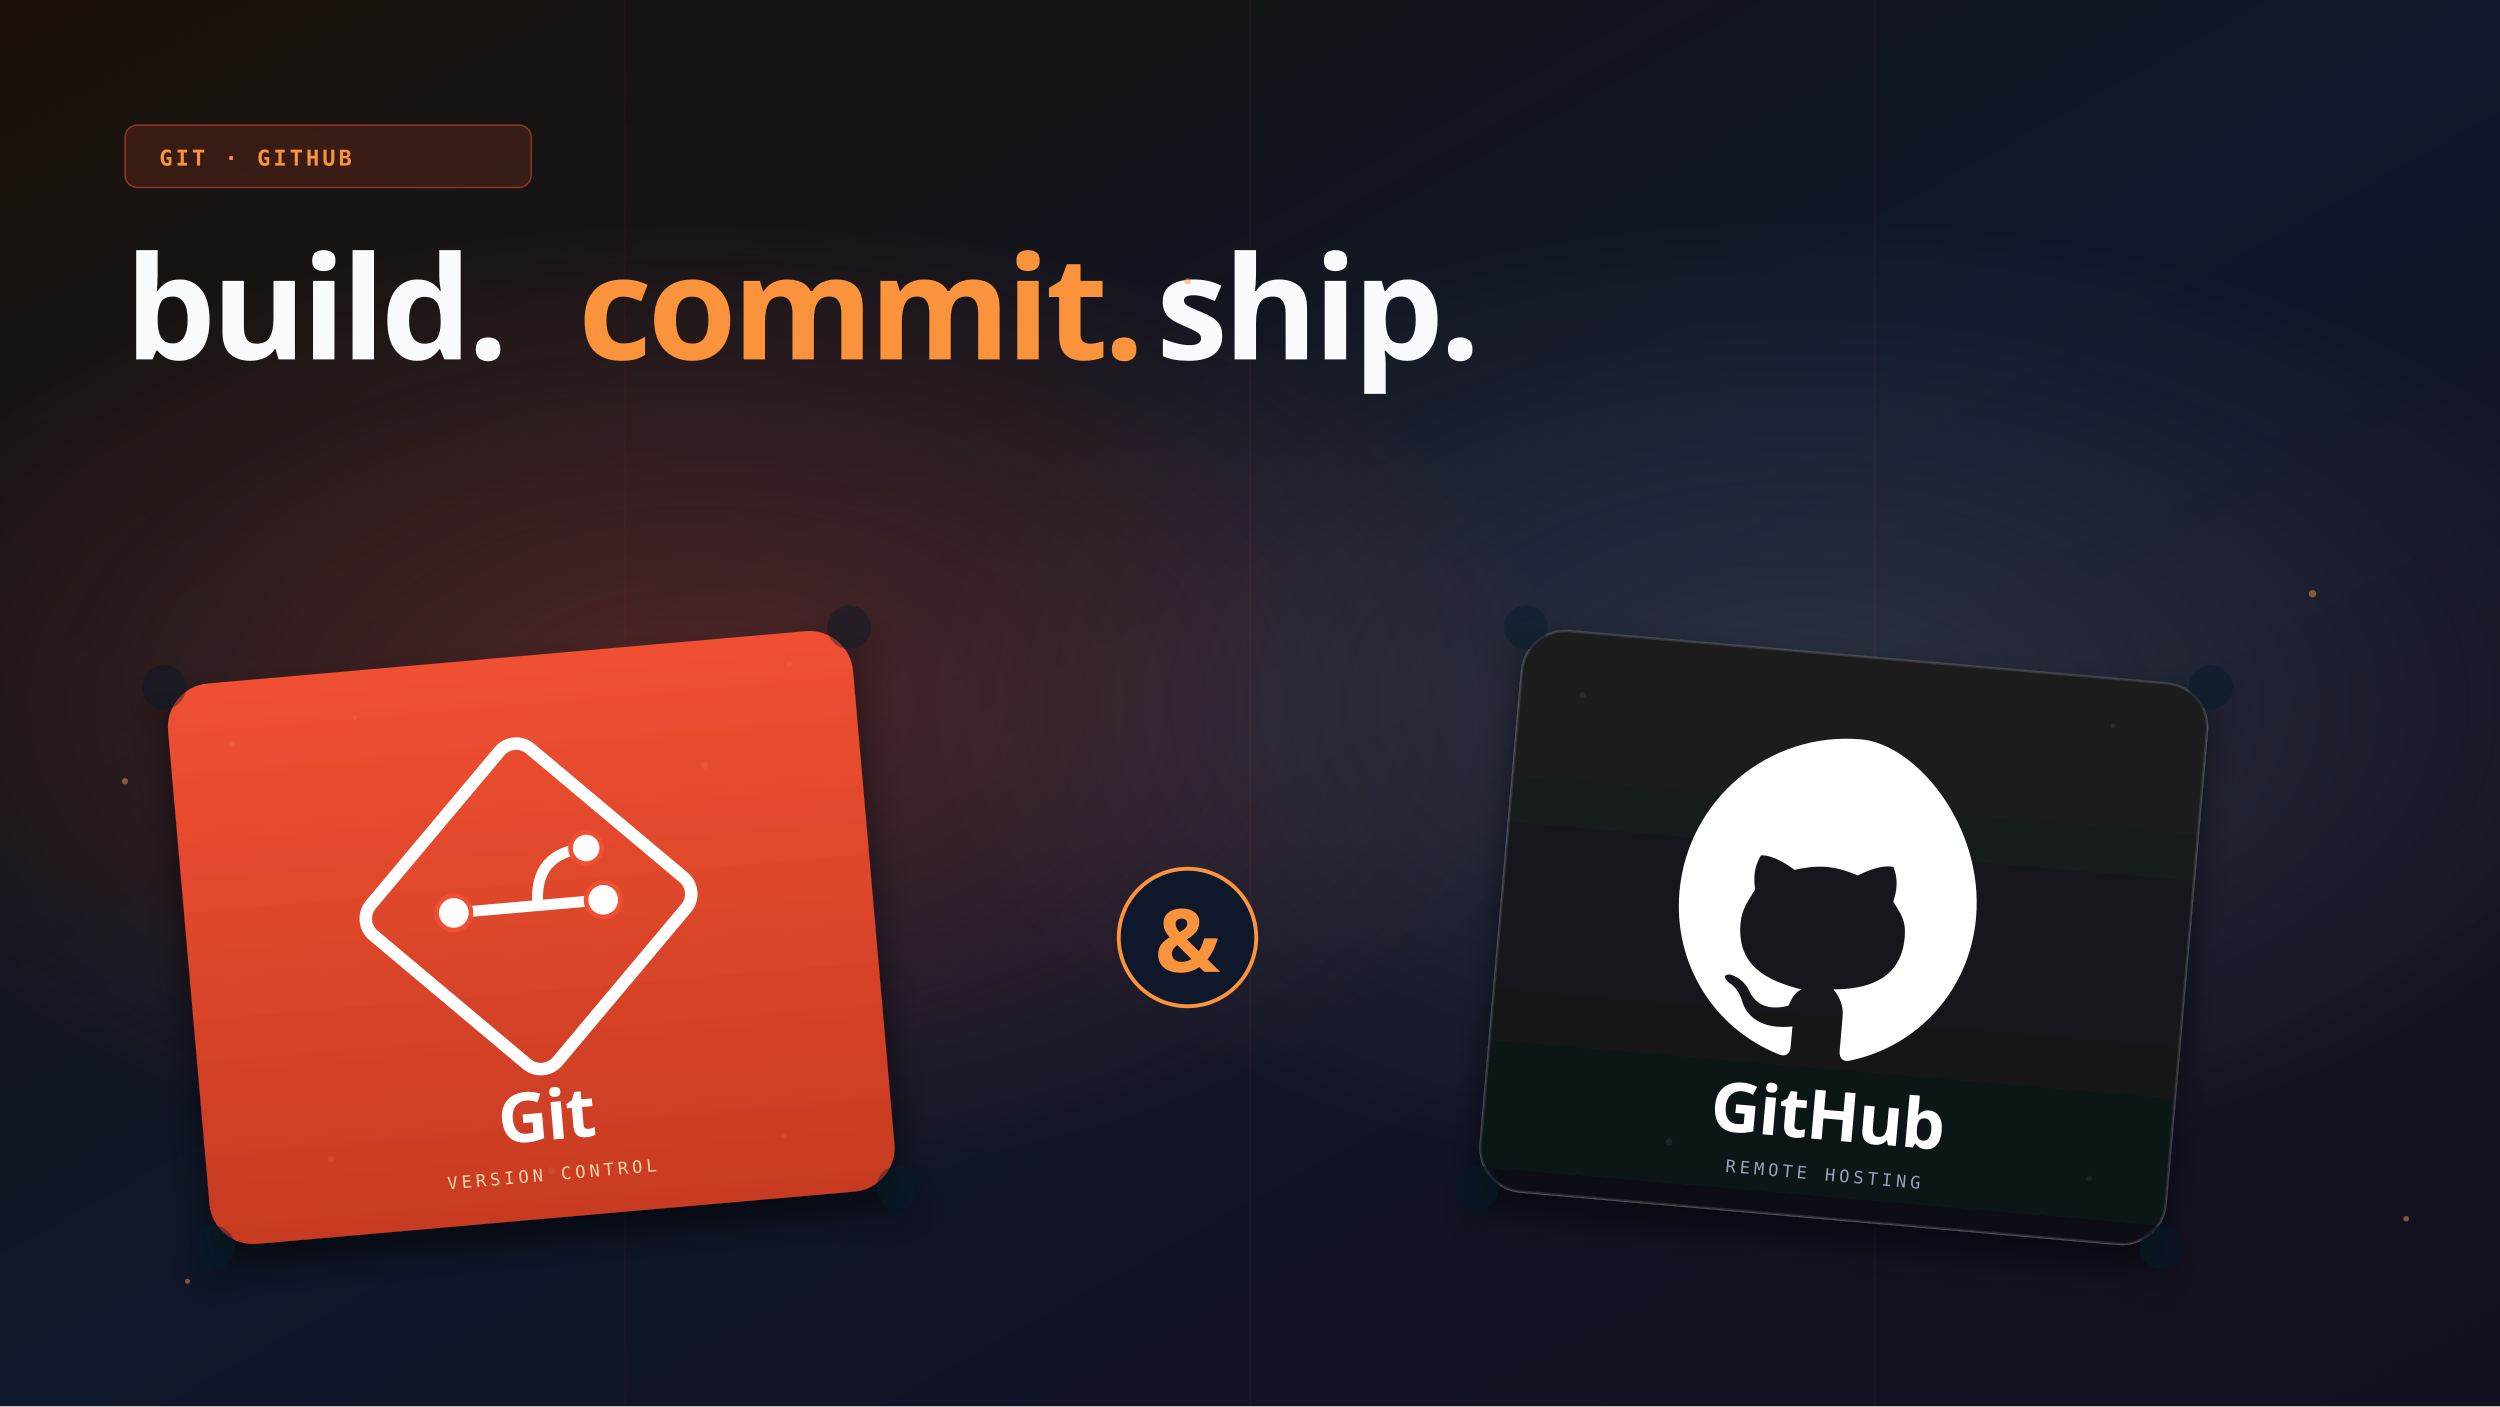
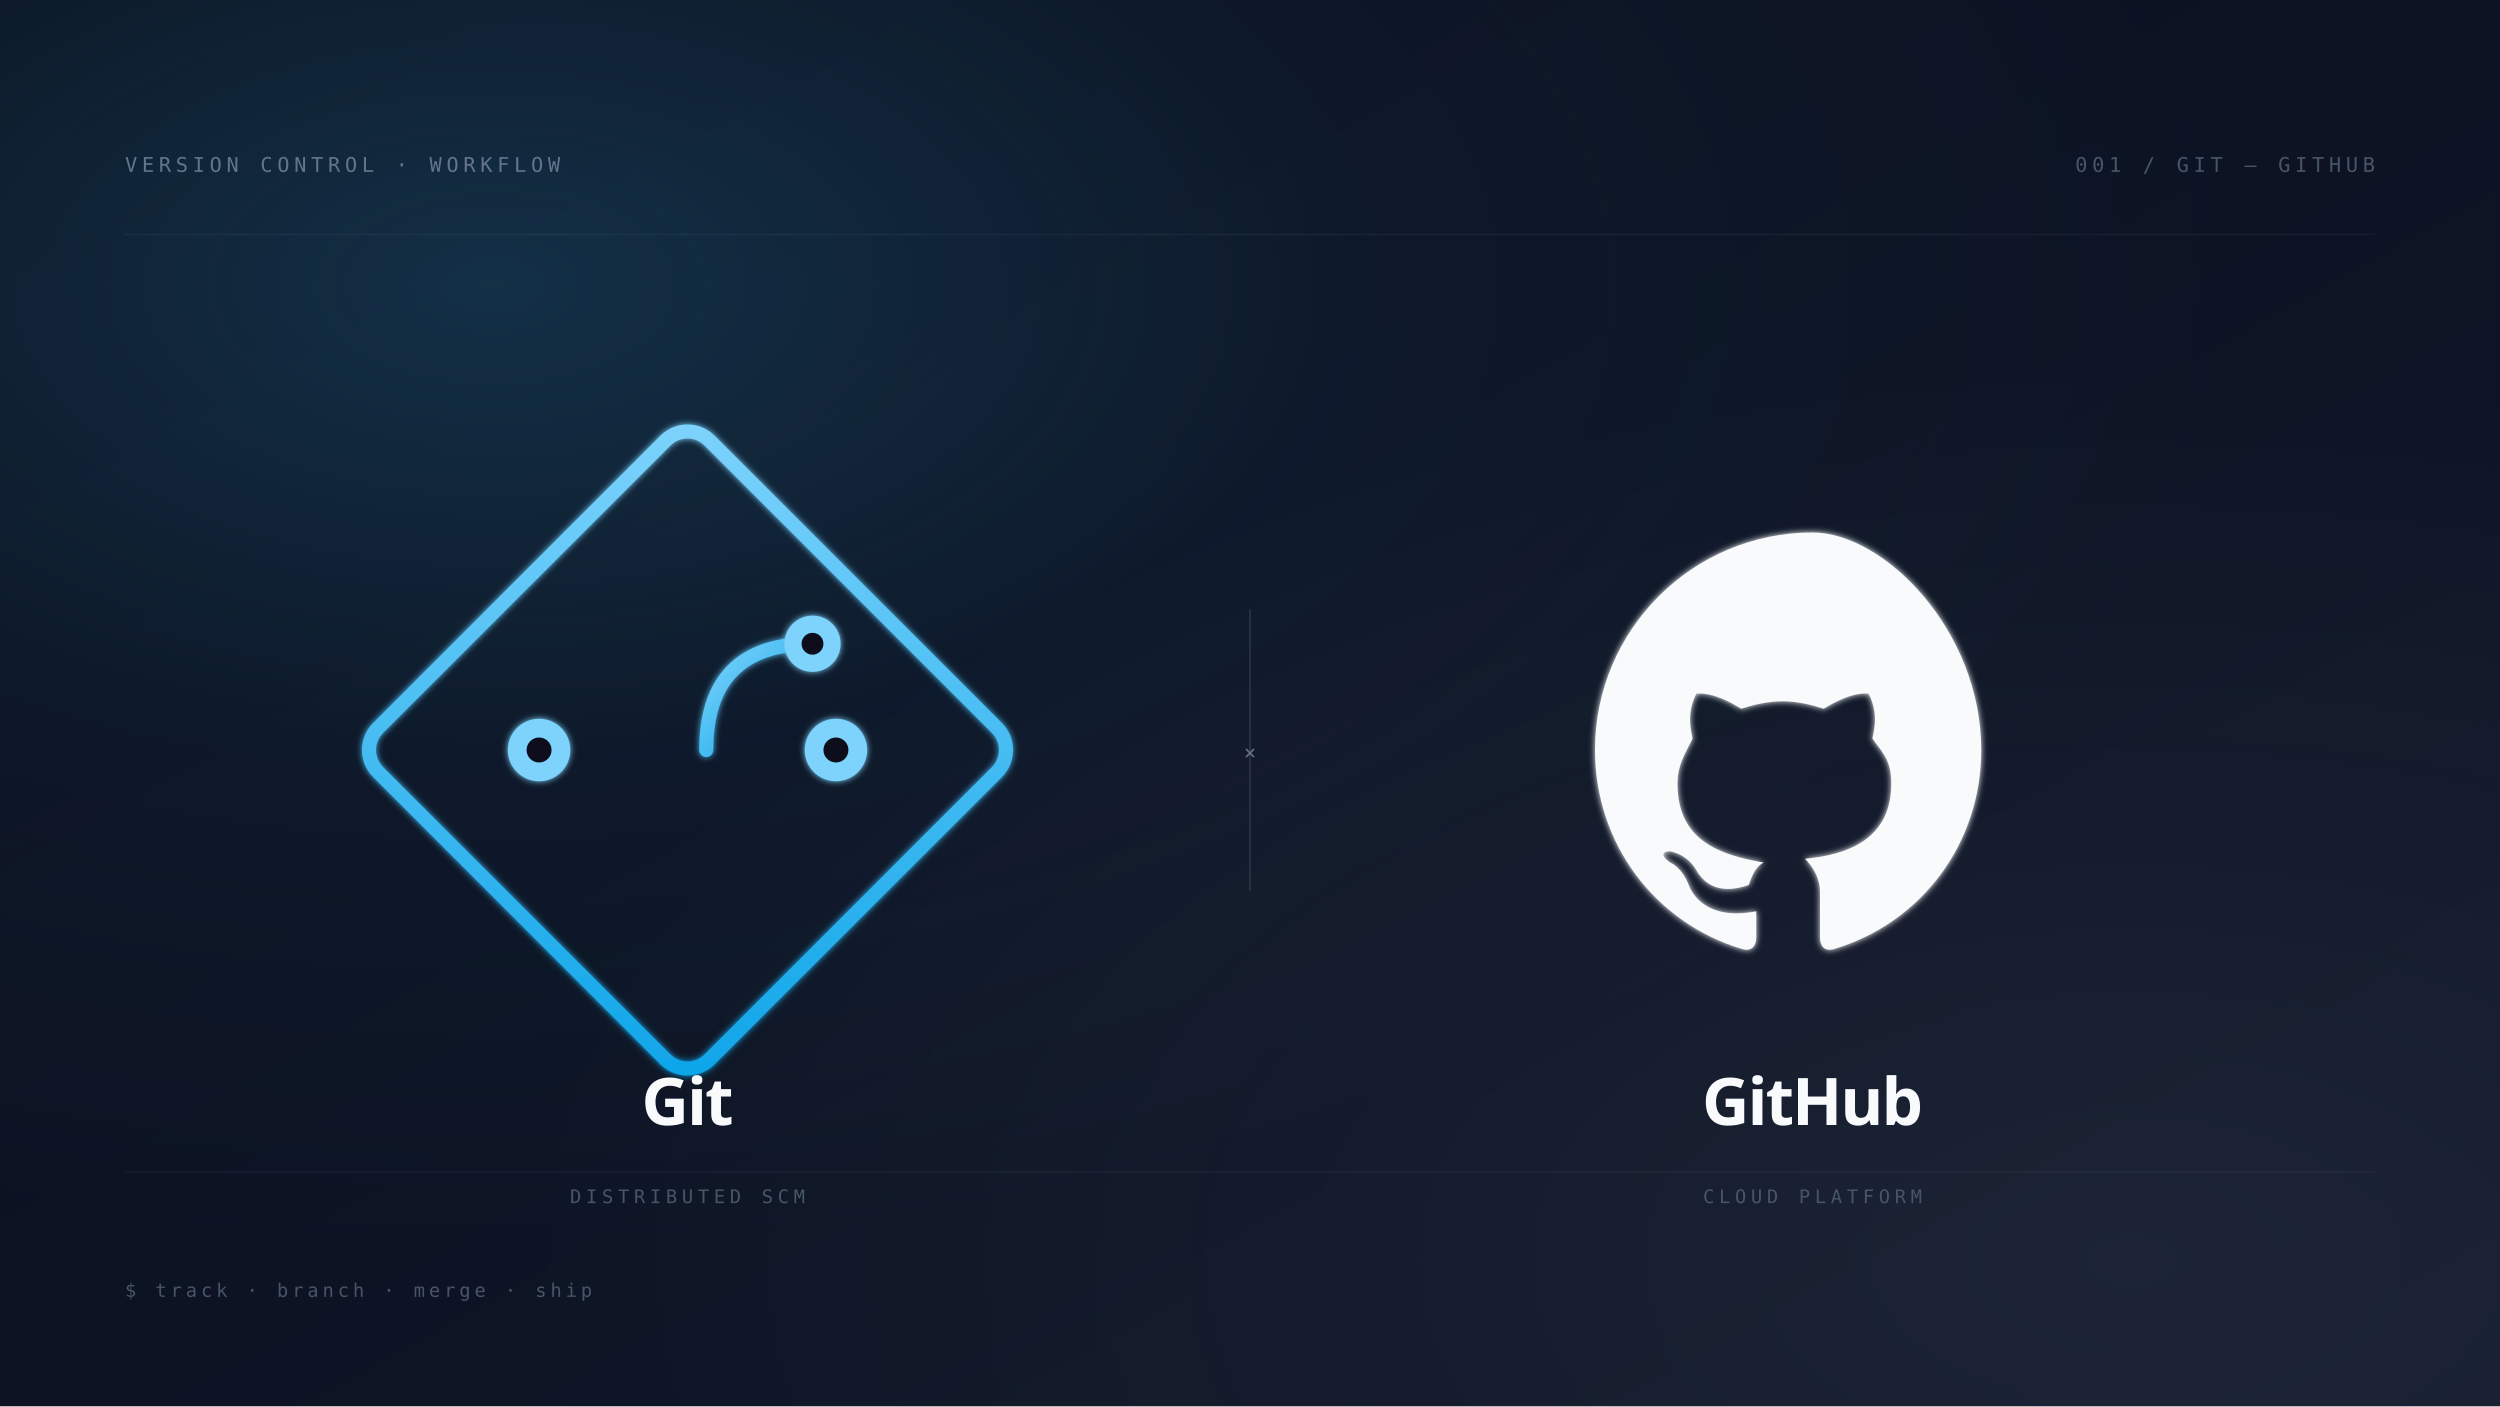
- <svg xmlns="http://www.w3.org/2000/svg" viewBox="0 0 1600 900" role="img" aria-label="Logos Git et GitHub">
+ <svg xmlns="http://www.w3.org/2000/svg" viewBox="0 0 1600 900" role="img" aria-label="Git et GitHub">
  <defs>
    <linearGradient id="bg" x1="0" y1="0" x2="1" y2="1">
-       <stop offset="0" stop-color="#1a1208" />
-       <stop offset="0.5" stop-color="#0F172A" />
-       <stop offset="1" stop-color="#15101F" />
+       <stop offset="0" stop-color="#0A0F1C" />
+       <stop offset="1" stop-color="#0F172A" />
    </linearGradient>
-     <radialGradient id="orange-glow" cx="0.28" cy="0.5" r="0.35">
-       <stop offset="0" stop-color="#F05032" stop-opacity="0.28" />
-       <stop offset="1" stop-color="#F05032" stop-opacity="0" />
+     <radialGradient id="aurora-1" cx="0.2" cy="0.2" r="0.7">
+       <stop offset="0" stop-color="#38BDF8" stop-opacity="0.18" />
+       <stop offset="0.5" stop-color="#38BDF8" stop-opacity="0.04" />
+       <stop offset="1" stop-color="#38BDF8" stop-opacity="0" />
    </radialGradient>
-     <radialGradient id="cream-glow" cx="0.72" cy="0.5" r="0.35">
-       <stop offset="0" stop-color="#F8FAFC" stop-opacity="0.12" />
+     <radialGradient id="aurora-2" cx="0.85" cy="0.9" r="0.65">
+       <stop offset="0" stop-color="#F8FAFC" stop-opacity="0.06" />
      <stop offset="1" stop-color="#F8FAFC" stop-opacity="0" />
    </radialGradient>
-     <linearGradient id="git-card" x1="0" y1="0" x2="0" y2="1">
-       <stop offset="0" stop-color="#F05032" />
-       <stop offset="1" stop-color="#C73B22" />
+     <linearGradient id="git-gradient" x1="0" y1="0" x2="1" y2="1">
+       <stop offset="0" stop-color="#7DD3FC" />
+       <stop offset="1" stop-color="#0EA5E9" />
    </linearGradient>
-     <linearGradient id="github-card" x1="0" y1="0" x2="0" y2="1">
-       <stop offset="0" stop-color="#1E1E1E" />
-       <stop offset="1" stop-color="#0D1117" />
-     </linearGradient>
-     <filter id="card-shadow" x="-20%" y="-20%" width="140%" height="140%">
-       <feGaussianBlur in="SourceAlpha" stdDeviation="12" />
-       <feOffset dx="0" dy="14" result="offsetblur" />
-       <feComponentTransfer>
-         <feFuncA type="linear" slope="0.55" />
-       </feComponentTransfer>
+     <filter id="logo-glow" x="-50%" y="-50%" width="200%" height="200%">
+       <feGaussianBlur stdDeviation="2" result="blur" />
      <feMerge>
-         <feMergeNode />
+         <feMergeNode in="blur" />
        <feMergeNode in="SourceGraphic" />
      </feMerge>
    </filter>
  </defs>
  <rect width="1600" height="900" fill="url(#bg)" />
-   <rect width="1600" height="900" fill="url(#orange-glow)" />
-   <rect width="1600" height="900" fill="url(#cream-glow)" />
-   <g stroke="#F05032" stroke-opacity="0.05" stroke-width="1">
-     <line x1="400" y1="0" x2="400" y2="900" />
-     <line x1="800" y1="0" x2="800" y2="900" />
-     <line x1="1200" y1="0" x2="1200" y2="900" />
+   <rect width="1600" height="900" fill="url(#aurora-1)" />
+   <rect width="1600" height="900" fill="url(#aurora-2)" />
+   <g stroke="#FFFFFF" stroke-opacity="0.04">
+     <line x1="80" y1="150" x2="1520" y2="150" />
+     <line x1="80" y1="750" x2="1520" y2="750" />
  </g>
-   <g transform="translate(80 80)">
-     <rect width="260" height="40" rx="8" fill="#F05032" fill-opacity="0.15" stroke="#F05032" stroke-opacity="0.5" />
-     <text x="22" y="26" font-family="JetBrains Mono, monospace" font-size="14" font-weight="600" letter-spacing="2" fill="#FB923C">GIT · GITHUB</text>
+   <g transform="translate(80 110)" font-family="JetBrains Mono, monospace" font-size="13" letter-spacing="3" fill="#64748B">
+     <text>VERSION CONTROL · WORKFLOW</text>
+     <text x="1440" text-anchor="end" fill="#475569">001 / GIT — GITHUB</text>
  </g>
-   <g font-family="Bricolage Grotesque, sans-serif" letter-spacing="-0.03em">
-     <text x="80" y="230" font-size="92" font-weight="800" fill="#F8FAFC">build.</text>
-     <text x="80" y="230" font-size="92" font-weight="800" fill="#FB923C" dx="290">commit.</text>
-     <text x="80" y="230" font-size="92" font-weight="800" fill="#F8FAFC" dx="660">ship.</text>
-   </g>
-   <g transform="translate(340 600) rotate(-5)" filter="url(#card-shadow)">
-     <rect x="-220" y="-180" width="440" height="360" rx="28" fill="url(#git-card)" />
-     <g fill="#FFFFFF" fill-opacity="0.06">
-       <circle cx="-180" cy="-140" r="2" />
-       <circle cx="-100" cy="-150" r="1.5" />
-       <circle cx="120" cy="-100" r="2.2" />
-       <circle cx="180" cy="-160" r="1.8" />
-       <circle cx="-140" cy="130" r="2" />
-       <circle cx="150" cy="140" r="1.6" />
-       <circle cx="0" cy="150" r="2.4" />
+   <g transform="translate(440 480)" filter="url(#logo-glow)">
+     <g transform="rotate(45)">
+       <rect x="-150" y="-150" width="300" height="300" rx="20" fill="none" stroke="url(#git-gradient)" stroke-width="9" />
    </g>
-     <g transform="translate(0 -20)">
-       <g transform="rotate(45)">
-         <rect x="-78" y="-78" width="156" height="156" rx="14" fill="none" stroke="#FFFFFF" stroke-width="8" />
-       </g>
-       <g stroke="#FFFFFF" stroke-width="7" stroke-linecap="round" fill="none">
-         <path d="M -48 0 L 48 0" />
-         <path d="M 6 0 Q 6 -34, 40 -34" />
-       </g>
-       <g fill="#FFFFFF" stroke="#F05032" stroke-width="3">
-         <circle cx="-48" cy="0" r="11" />
-         <circle cx="48" cy="0" r="11" />
-         <circle cx="40" cy="-34" r="10" />
-       </g>
+     <g stroke="url(#git-gradient)" stroke-width="9" stroke-linecap="round" fill="none">
+       <path d="M -95 0 L 95 0" />
+       <path d="M 12 0 Q 12 -68, 80 -68" />
    </g>
-     <g transform="translate(0 130)">
-       <text text-anchor="middle" font-family="Bricolage Grotesque, sans-serif" font-size="44" font-weight="800" fill="#FFFFFF" letter-spacing="-0.02em">Git</text>
-       <text y="26" text-anchor="middle" font-family="JetBrains Mono, monospace" font-size="11" letter-spacing="2.5" fill="#FED7AA">VERSION  CONTROL</text>
+     <g fill="#7DD3FC">
+       <circle cx="-95" cy="0" r="20" />
+       <circle cx="95" cy="0" r="20" />
+       <circle cx="80" cy="-68" r="18" />
    </g>
-     <g fill="#0F172A" opacity="0.4">
-       <circle cx="-220" cy="-180" r="14" />
-       <circle cx="220" cy="-180" r="14" />
-       <circle cx="-220" cy="180" r="14" />
-       <circle cx="220" cy="180" r="14" />
+     <g fill="#0A0F1C">
+       <circle cx="-95" cy="0" r="8" />
+       <circle cx="95" cy="0" r="8" />
+       <circle cx="80" cy="-68" r="7" />
    </g>
  </g>
-   <g transform="translate(1180 600) rotate(5)" filter="url(#card-shadow)">
-     <rect x="-220" y="-180" width="440" height="360" rx="28" fill="url(#github-card)" stroke="#FFFFFF" stroke-opacity="0.12" stroke-width="1.5" />
-     <g fill="#FFFFFF" fill-opacity="0.06">
-       <circle cx="-180" cy="-140" r="2" />
-       <circle cx="160" cy="-150" r="1.5" />
-       <circle cx="-100" cy="140" r="2.2" />
-       <circle cx="170" cy="140" r="1.8" />
-     </g>
-     <g transform="translate(0 -20) scale(1.85)">
-       <path d="M 0,-58                C -32,-58 -58,-32 -58,0                C -58,25 -42,46 -19,53                C -16,54 -15,52 -15,50                L -15,43                C -30,46 -33,36 -33,36                C -35,31 -38,30 -38,30                C -42,27 -38,27 -38,27                C -33,28 -31,32 -31,32                C -27,39 -20,37 -17,36                C -16,33 -15,31 -13,30                C -25,28 -36,24 -36,9                C -36,4 -34,1 -32,-3                C -32,-4 -34,-9 -31,-15                C -31,-15 -27,-16 -19,-11                C -16,-12 -12,-13 -8,-13                C -4,-13 0,-12 3,-11                C 11,-16 15,-15 15,-15                C 18,-9 16,-4 16,-3                C 19,1 21,3 21,9                C 21,24 9,28 -2,29                C 0,31 2,34 2,38                L 2,50                C 2,52 3,54 6,53                C 29,46 45,25 45,0                C 45,-32 19,-58 0,-58 Z" fill="#FFFFFF" />
-     </g>
-     <g transform="translate(0 130)">
-       <text text-anchor="middle" font-family="Bricolage Grotesque, sans-serif" font-size="44" font-weight="800" fill="#FFFFFF" letter-spacing="-0.02em">GitHub</text>
-       <text y="26" text-anchor="middle" font-family="JetBrains Mono, monospace" font-size="11" letter-spacing="2.5" fill="#94A3B8">REMOTE  HOSTING</text>
-     </g>
-     <g fill="#0F172A" opacity="0.4">
-       <circle cx="-220" cy="-180" r="14" />
-       <circle cx="220" cy="-180" r="14" />
-       <circle cx="-220" cy="180" r="14" />
-       <circle cx="220" cy="180" r="14" />
+   <g transform="translate(800 480)">
+     <line x1="0" y1="-90" x2="0" y2="90" stroke="#FFFFFF" stroke-opacity="0.12" stroke-width="1" />
+     <text y="6" text-anchor="middle" font-family="JetBrains Mono, monospace" font-size="13" letter-spacing="2" fill="#64748B">×</text>
+   </g>
+   <g transform="translate(1160 480)" filter="url(#logo-glow)">
+     <g transform="scale(2.4)">
+       <path d="M 0,-58                C -32,-58 -58,-32 -58,0                C -58,25 -42,46 -19,53                C -16,54 -15,52 -15,50                L -15,43                C -30,46 -33,36 -33,36                C -35,31 -38,30 -38,30                C -42,27 -38,27 -38,27                C -33,28 -31,32 -31,32                C -27,39 -20,37 -17,36                C -16,33 -15,31 -13,30                C -25,28 -36,24 -36,9                C -36,4 -34,1 -32,-3                C -32,-4 -34,-9 -31,-15                C -31,-15 -27,-16 -19,-11                C -16,-12 -12,-13 -8,-13                C -4,-13 0,-12 3,-11                C 11,-16 15,-15 15,-15                C 18,-9 16,-4 16,-3                C 19,1 21,3 21,9                C 21,24 9,28 -2,29                C 0,31 2,34 2,38                L 2,50                C 2,52 3,54 6,53                C 29,46 45,25 45,0                C 45,-32 19,-58 0,-58 Z" fill="#F8FAFC" />
    </g>
  </g>
-   <g transform="translate(760 600)">
-     <circle r="44" fill="#0F172A" stroke="#FB923C" stroke-width="2.5" />
-     <text text-anchor="middle" y="22" font-family="Bricolage Grotesque, sans-serif" font-size="56" font-weight="800" fill="#FB923C" letter-spacing="-0.04em">&amp;</text>
+   <g transform="translate(0 720)" font-family="Bricolage Grotesque, sans-serif" letter-spacing="-0.03em">
+     <text x="440" y="0" text-anchor="middle" font-size="42" font-weight="700" fill="#F8FAFC">Git</text>
+     <text x="1160" y="0" text-anchor="middle" font-size="42" font-weight="700" fill="#F8FAFC">GitHub</text>
  </g>
-   <g fill="#FB923C" opacity="0.5">
-     <circle cx="80" cy="500" r="2" />
-     <circle cx="1480" cy="380" r="2.4" />
-     <circle cx="120" cy="820" r="1.6" />
-     <circle cx="1540" cy="780" r="1.8" />
-     <circle cx="760" cy="180" r="2" />
+   <g transform="translate(0 770)" font-family="JetBrains Mono, monospace" font-size="12" letter-spacing="3" fill="#475569">
+     <text x="440" text-anchor="middle">DISTRIBUTED  SCM</text>
+     <text x="1160" text-anchor="middle">CLOUD  PLATFORM</text>
+   </g>
+   <g transform="translate(80 830)" font-family="JetBrains Mono, monospace" font-size="12" fill="#475569" letter-spacing="2.5">
+     <text>$ track · branch · merge · ship</text>
  </g>
</svg>
